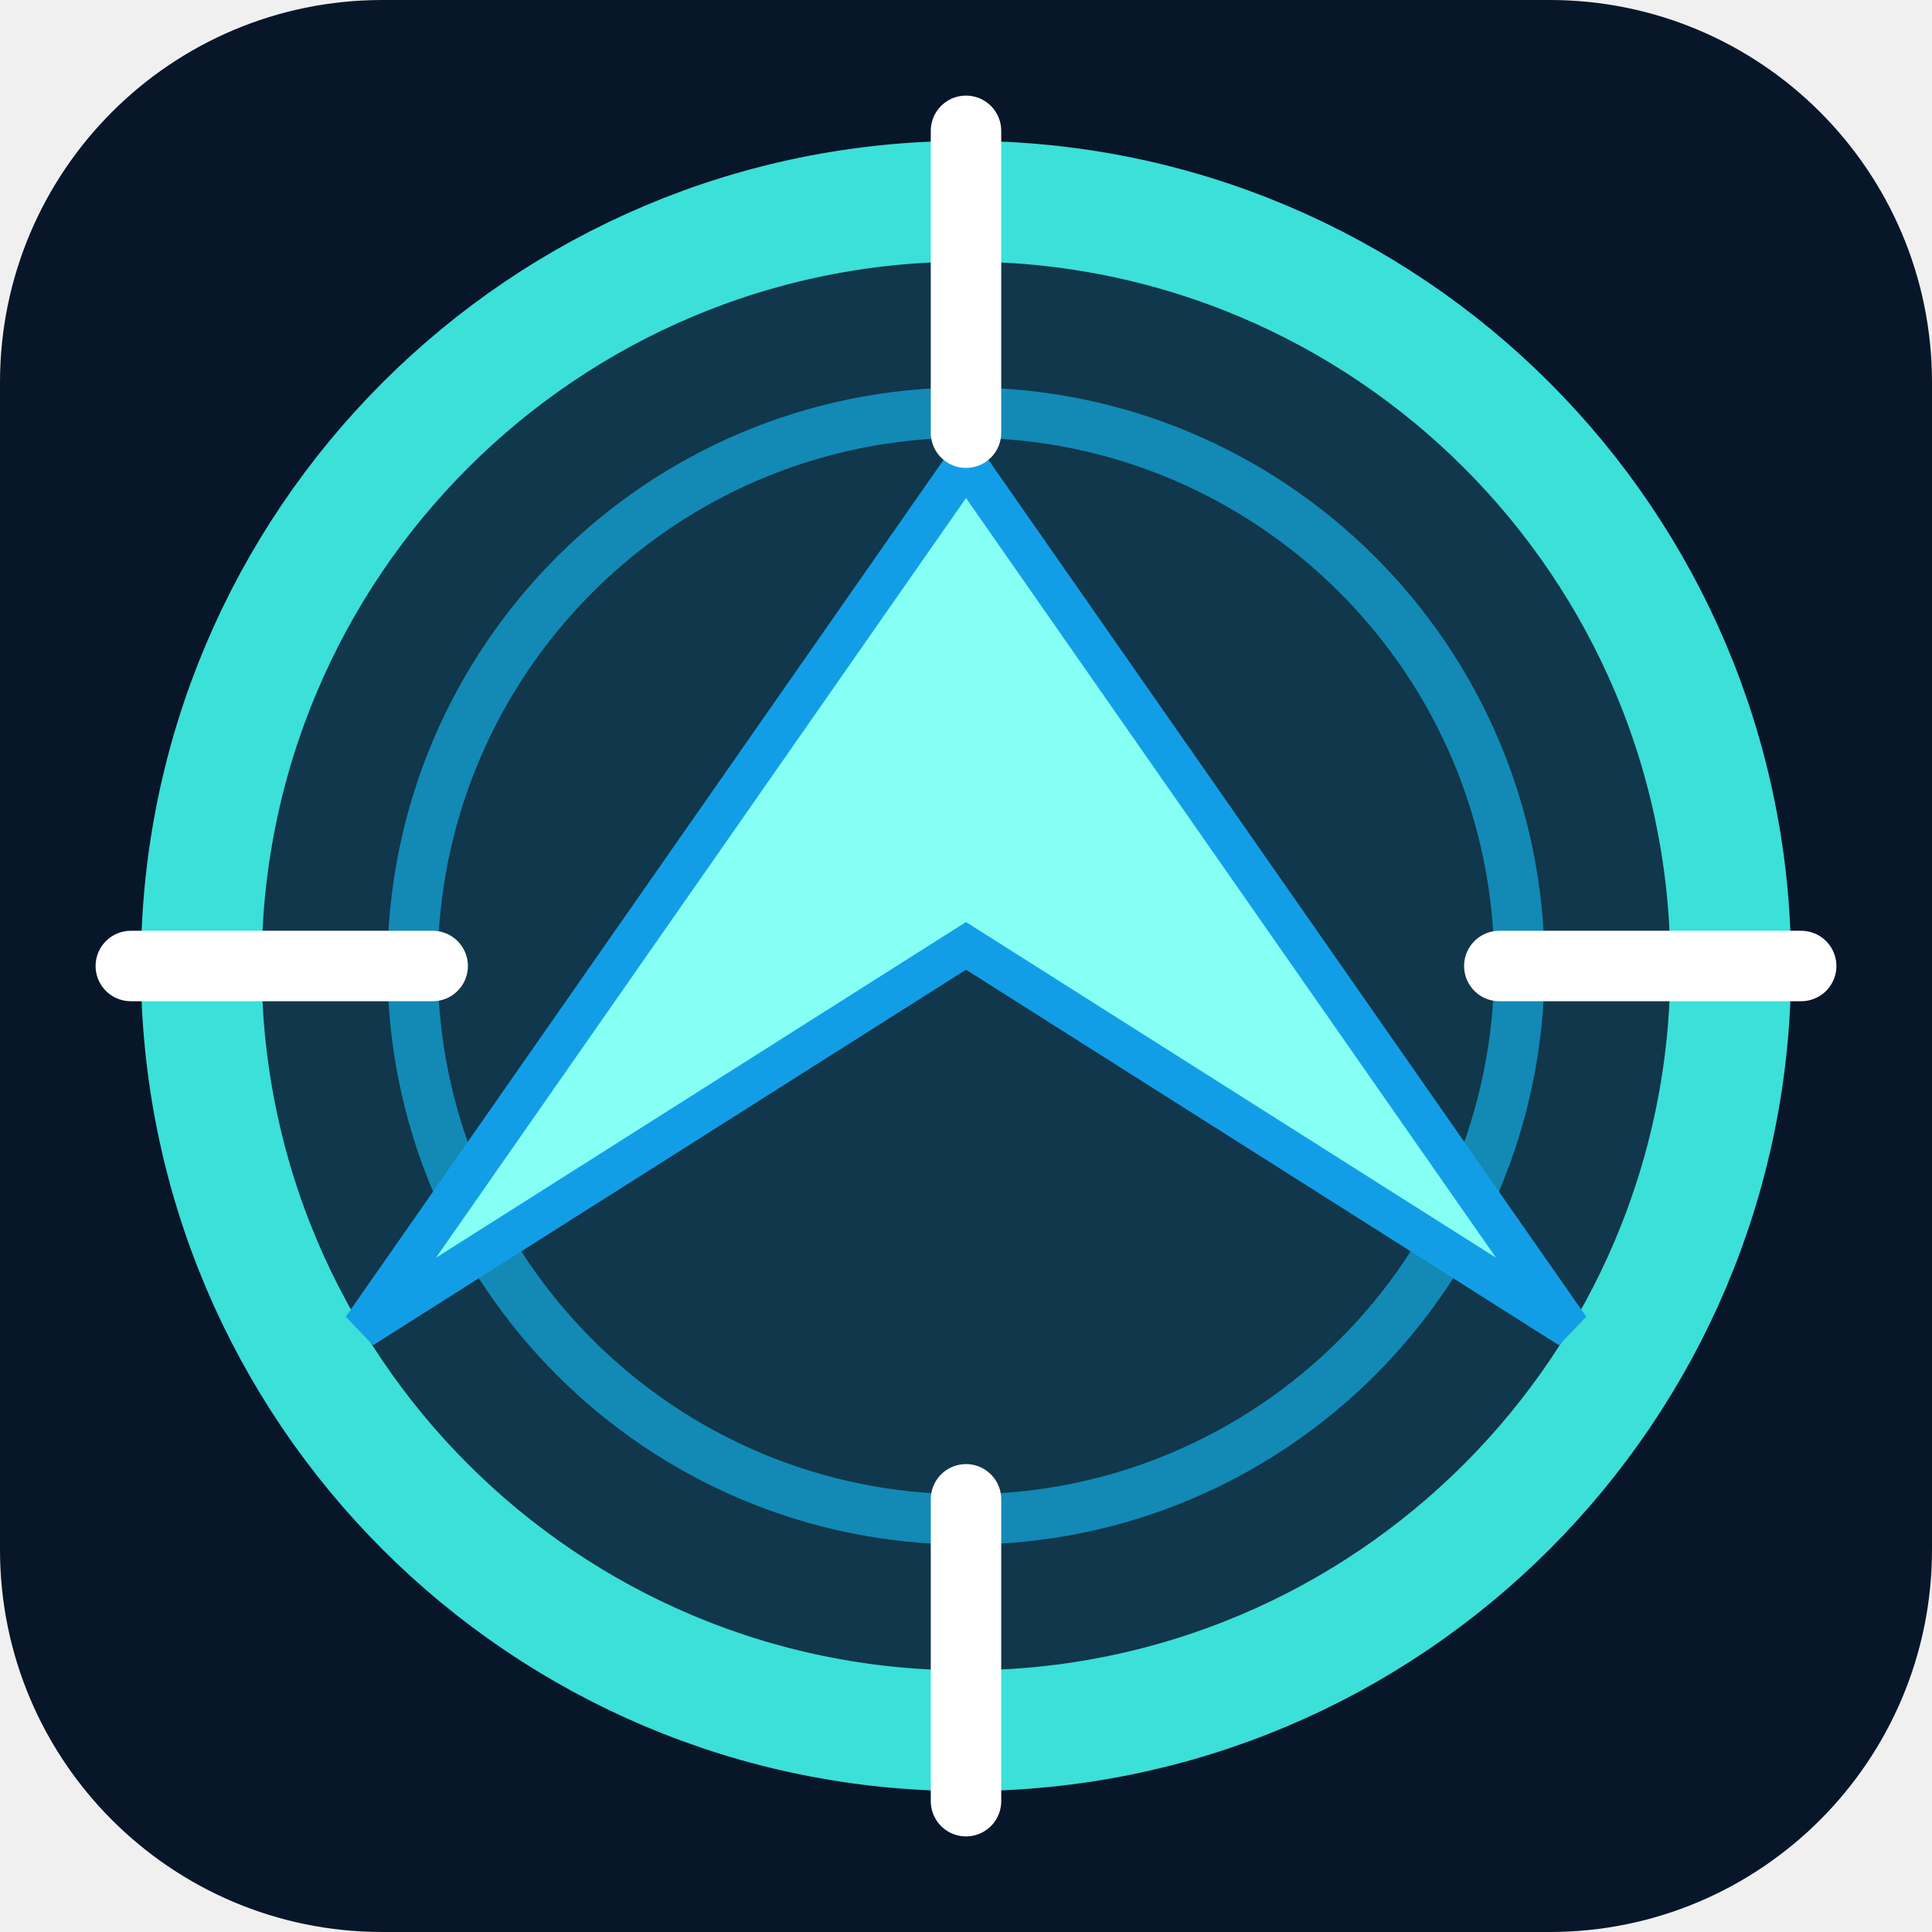
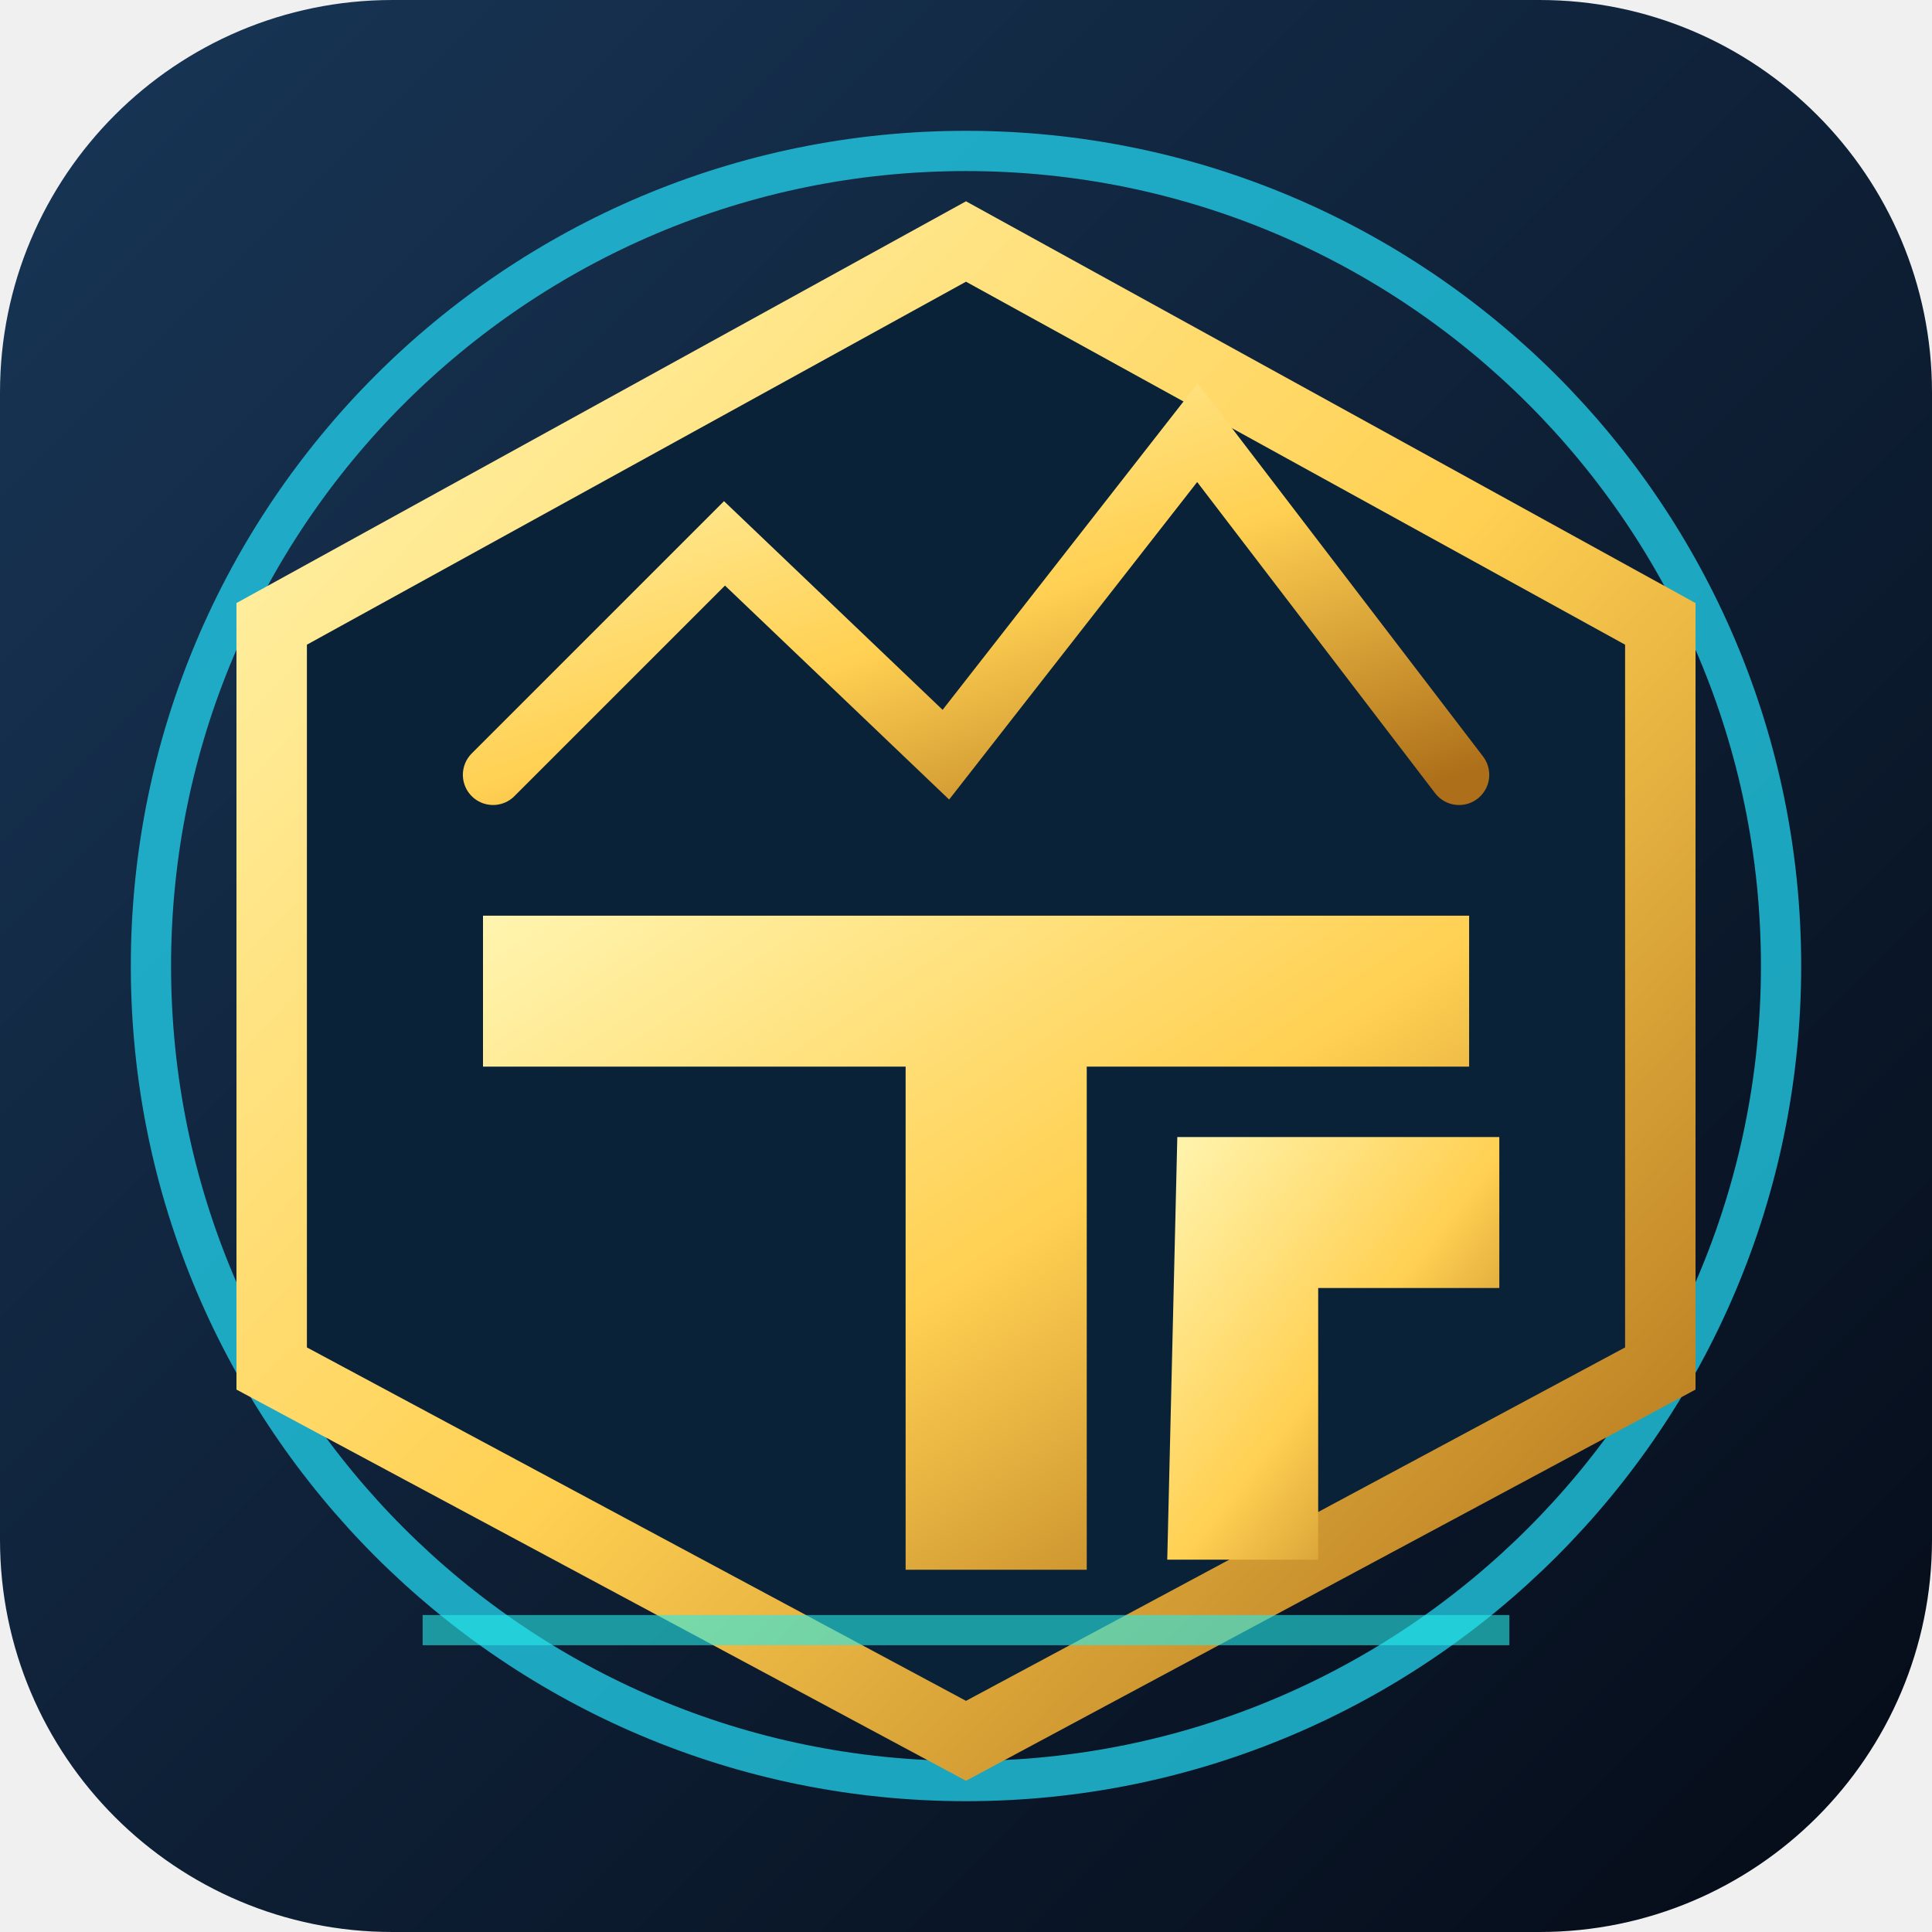
- <svg xmlns="http://www.w3.org/2000/svg" viewBox="0 0 192 192">
-   <rect width="192" height="192" rx="38" fill="#071629" />
-   <circle cx="96" cy="96" r="76" stroke="#3be0d9" stroke-width="12" fill="#10374b" />
-   <circle cx="96" cy="96" r="55" stroke="#128ab5" stroke-width="5" fill="none" />
-   <path d="M36 132 96 46 156 132 96 94Z" fill="#86fff5" stroke="#129ee6" stroke-width="4" />
-   <path d="M96 13v30M96 149v30M13 96h30M149 96h30" stroke="white" stroke-width="7" stroke-linecap="round" />
+ <svg xmlns="http://www.w3.org/2000/svg" viewBox="0 0 192 192" role="img" aria-label="TOTAL FOCUS TF">
+   <defs>
+     <linearGradient id="gold" x1="0" y1="0" x2="1" y2="1">
+       <stop stop-color="#fff5b0" />
+       <stop offset=".52" stop-color="#ffd052" />
+       <stop offset="1" stop-color="#ad6f19" />
+     </linearGradient>
+     <linearGradient id="sky" x1="0" y1="0" x2="1" y2="1">
+       <stop stop-color="#183657" />
+       <stop offset="1" stop-color="#050b17" />
+     </linearGradient>
+   </defs>
+   <rect width="192" height="192" rx="39" fill="url(#sky)" />
+   <circle cx="96" cy="96" r="81" stroke="#24e1fc" stroke-width="4" fill="none" opacity=".7" />
+   <path d="M96 24 165 62 165 136 96 173 27 136 27 62Z" fill="#0a2237" stroke="url(#gold)" stroke-width="7" />
+   <path d="M49 77 72 54 94 75 119 43 145 77" stroke="url(#gold)" stroke-width="6" fill="none" stroke-linecap="round" />
+   <path d="M48 91H146V106H108V156H90V106H48Z" fill="url(#gold)" />
+   <path d="M117 113H149V128H131V155H116Z" fill="url(#gold)" />
+   <path d="M42 162h108" stroke="#27e9e9" stroke-width="3" opacity=".6" />
</svg>
